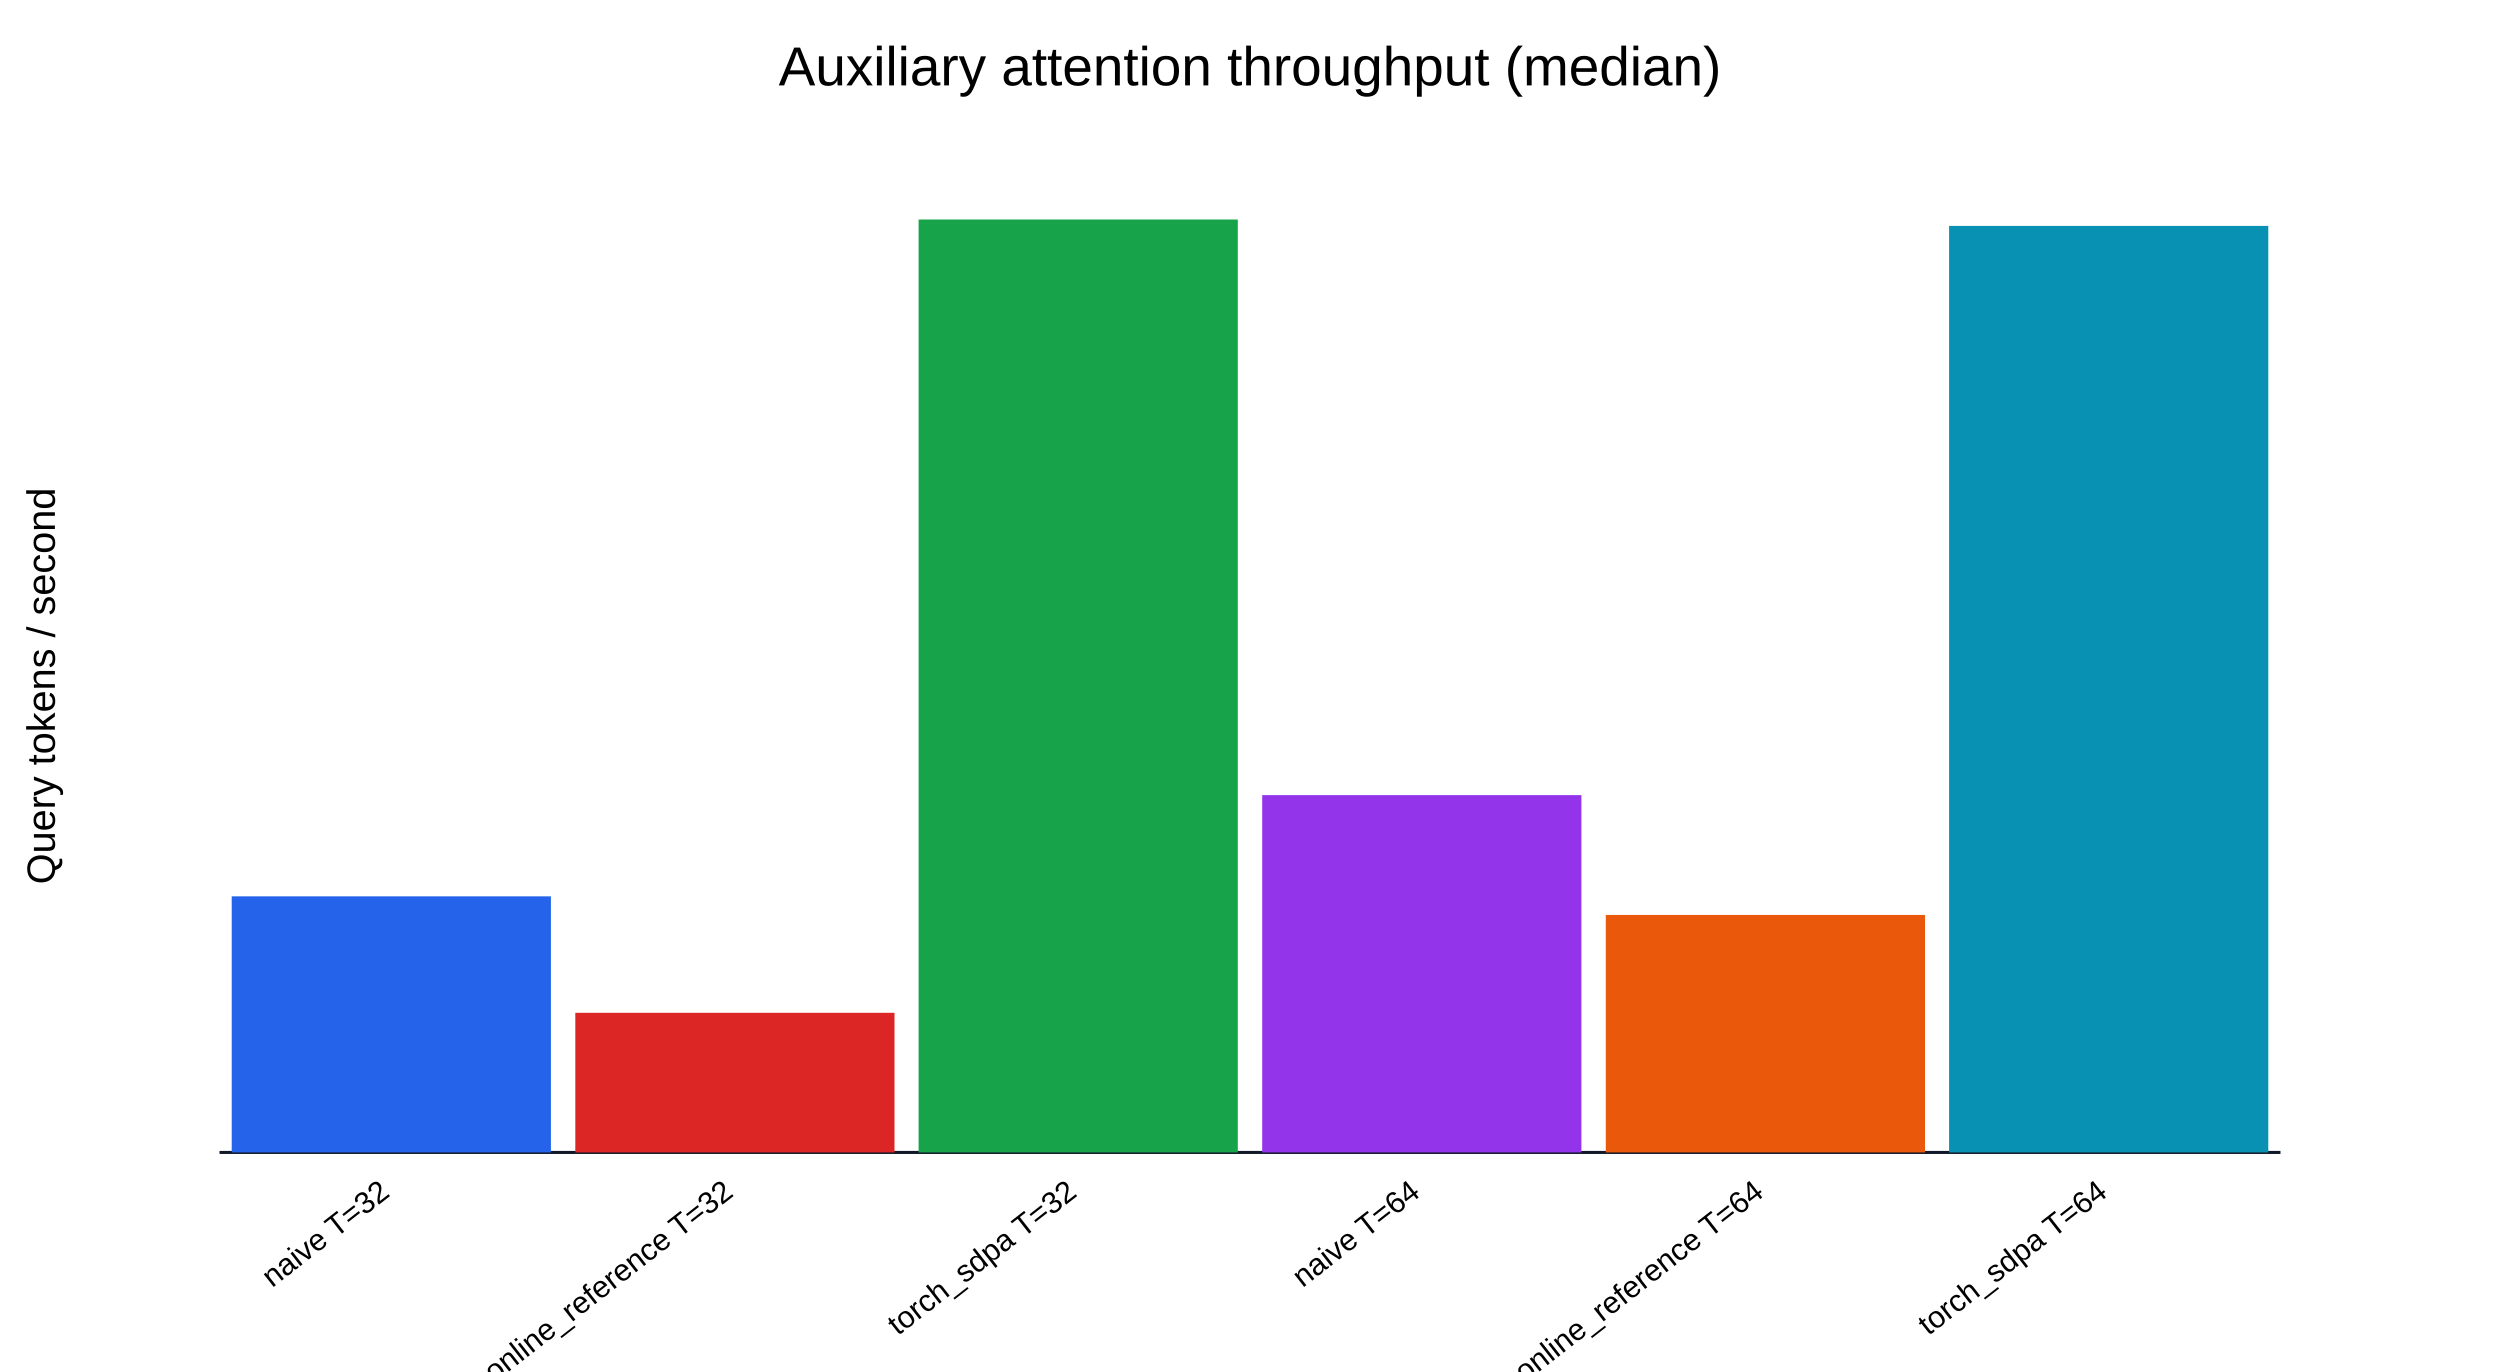
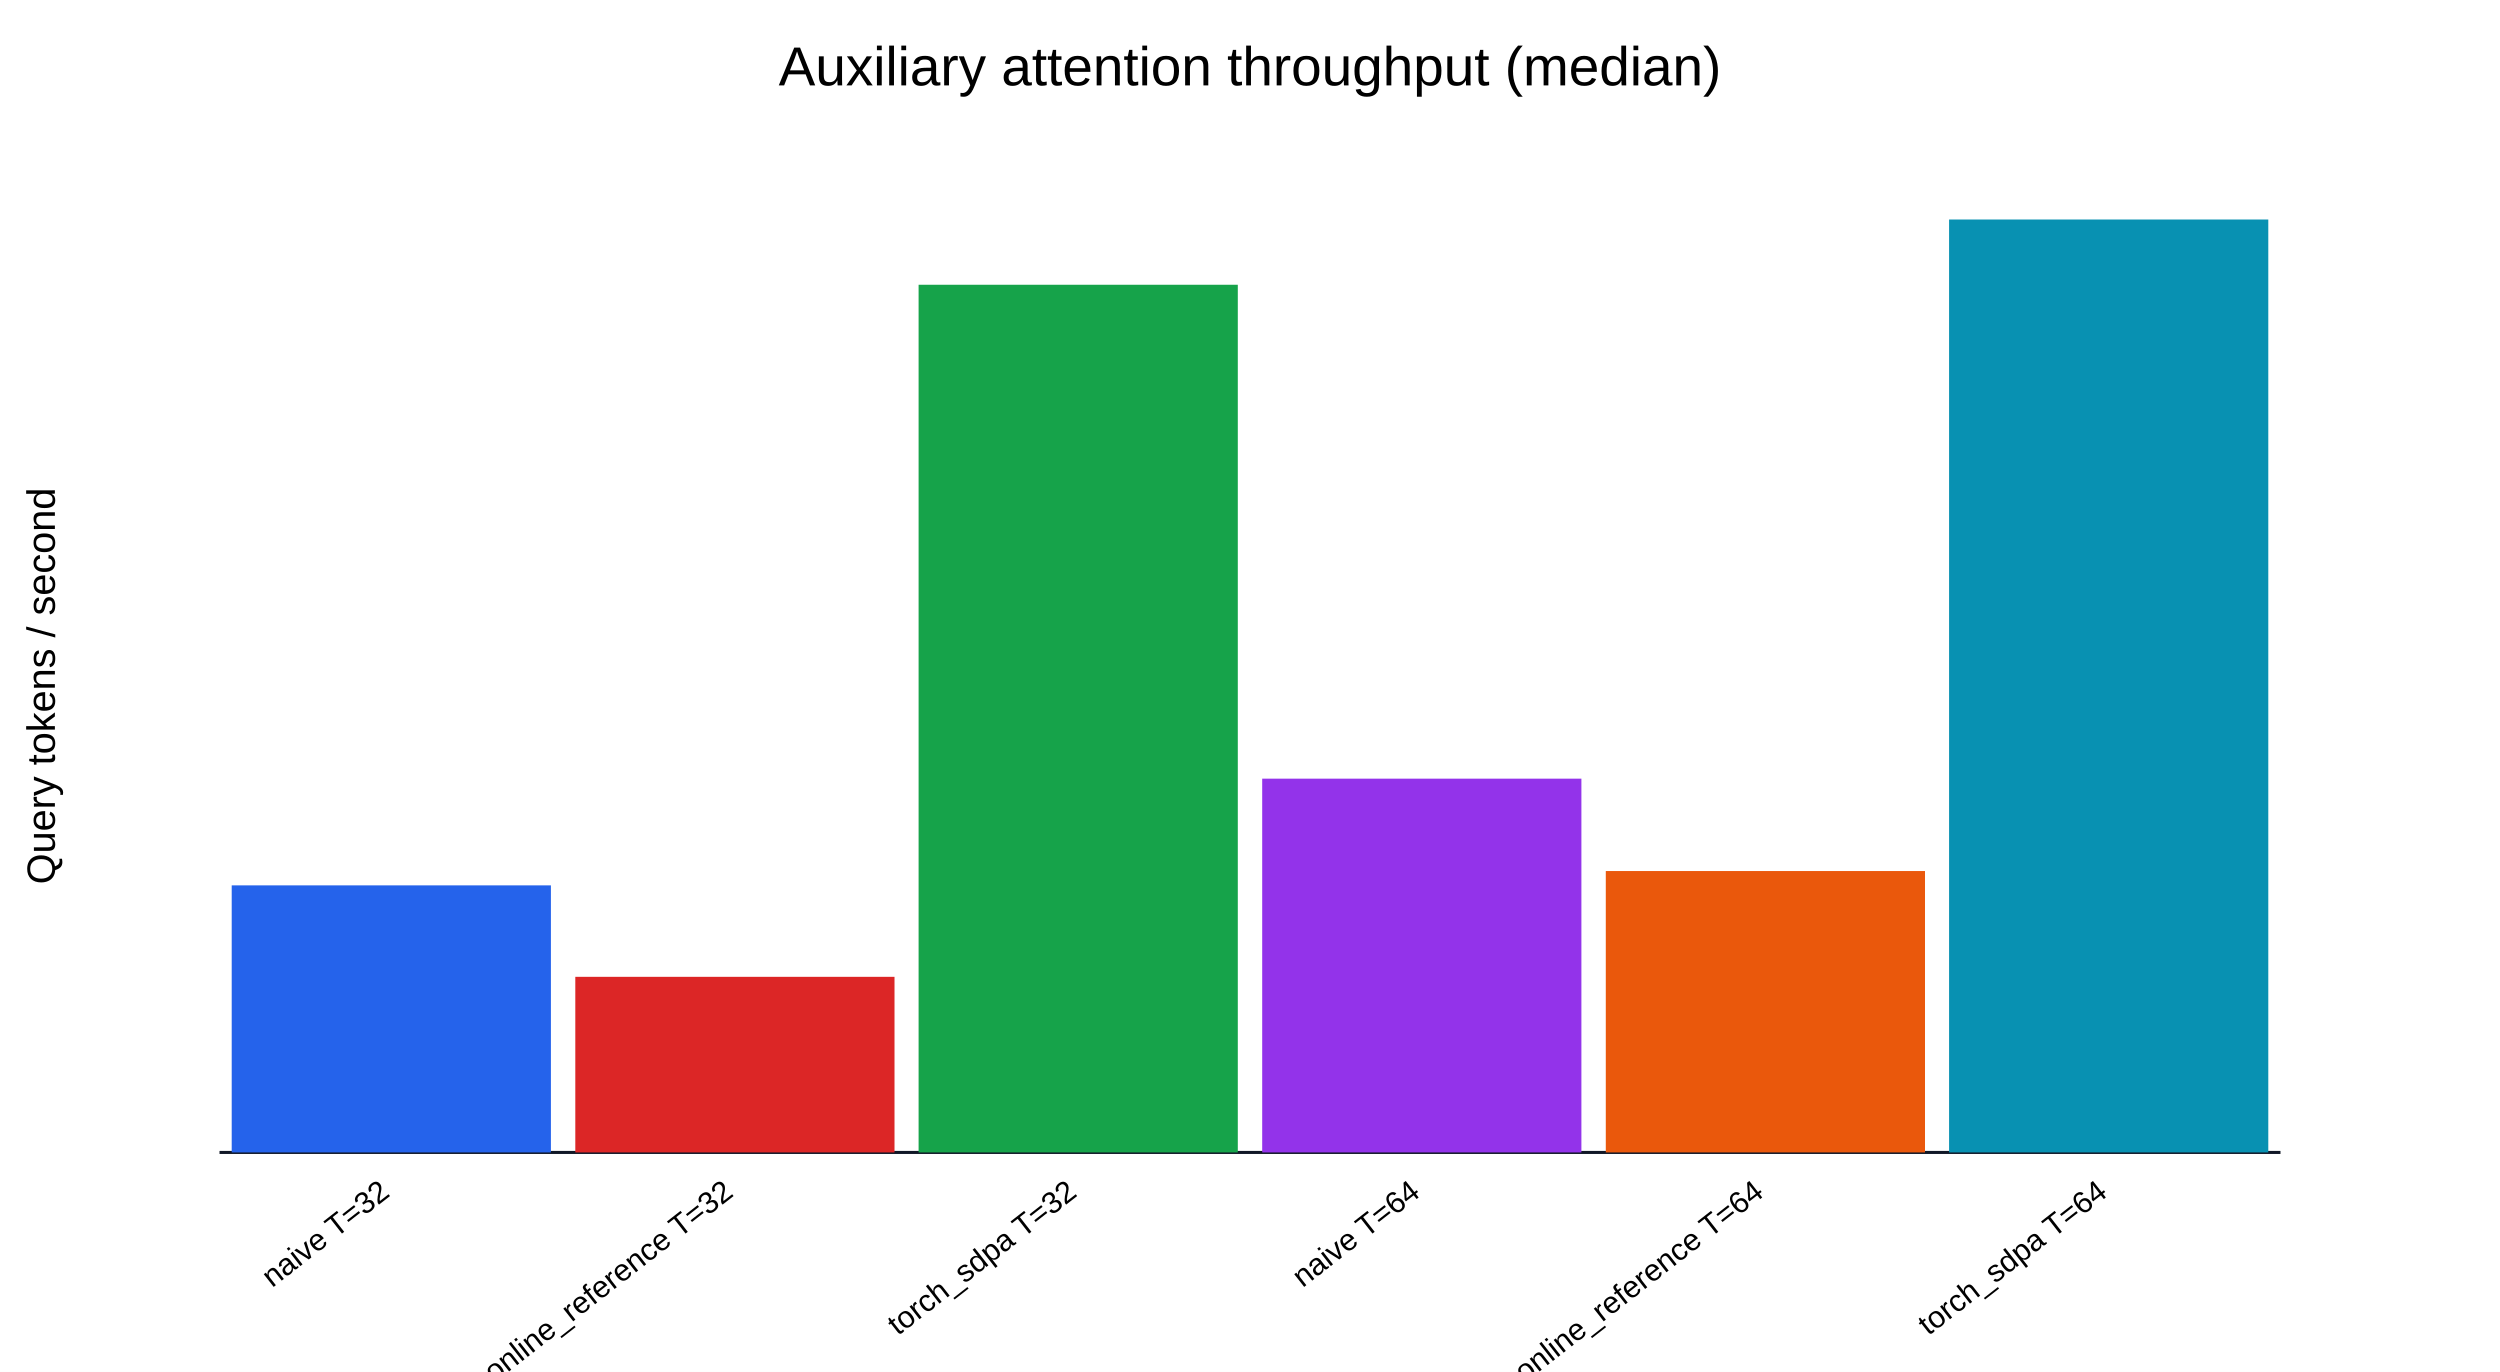
<svg xmlns="http://www.w3.org/2000/svg" width="820" height="450" viewBox="0 0 820 450">
  <rect width="100%" height="100%" fill="white" />
  <text x="410.0" y="28" text-anchor="middle" font-family="Arial" font-size="18">Auxiliary attention throughput (median)</text>
  <line x1="72" y1="378" x2="748" y2="378" stroke="#111827" />
  <text x="18" y="225.0" text-anchor="middle" transform="rotate(-90 18 225.0)" font-family="Arial" font-size="13">Query tokens / second</text>
-   <rect x="76.0" y="294.0" width="104.7" height="84.0" fill="#2563eb" />
+   <rect x="76.0" y="290.4" width="104.7" height="87.6" fill="#2563eb" />
  <text x="128.3" y="392" text-anchor="end" transform="rotate(-38 128.3 392)" font-family="Arial" font-size="10">naive T=32</text>
-   <rect x="188.7" y="332.2" width="104.7" height="45.8" fill="#dc2626" />
+   <rect x="188.7" y="320.4" width="104.7" height="57.6" fill="#dc2626" />
  <text x="241.0" y="392" text-anchor="end" transform="rotate(-38 241.0 392)" font-family="Arial" font-size="10">online_reference T=32</text>
-   <rect x="301.3" y="72.0" width="104.7" height="306.0" fill="#16a34a" />
+   <rect x="301.3" y="93.4" width="104.7" height="284.6" fill="#16a34a" />
  <text x="353.7" y="392" text-anchor="end" transform="rotate(-38 353.7 392)" font-family="Arial" font-size="10">torch_sdpa T=32</text>
-   <rect x="414.0" y="260.8" width="104.7" height="117.2" fill="#9333ea" />
+   <rect x="414.0" y="255.4" width="104.7" height="122.6" fill="#9333ea" />
  <text x="466.3" y="392" text-anchor="end" transform="rotate(-38 466.3 392)" font-family="Arial" font-size="10">naive T=64</text>
-   <rect x="526.7" y="300.1" width="104.7" height="77.9" fill="#ea580c" />
+   <rect x="526.7" y="285.7" width="104.7" height="92.3" fill="#ea580c" />
  <text x="579.0" y="392" text-anchor="end" transform="rotate(-38 579.0 392)" font-family="Arial" font-size="10">online_reference T=64</text>
-   <rect x="639.3" y="74.1" width="104.7" height="303.9" fill="#0891b2" />
+   <rect x="639.3" y="72.0" width="104.7" height="306.0" fill="#0891b2" />
  <text x="691.7" y="392" text-anchor="end" transform="rotate(-38 691.7 392)" font-family="Arial" font-size="10">torch_sdpa T=64</text>
</svg>
